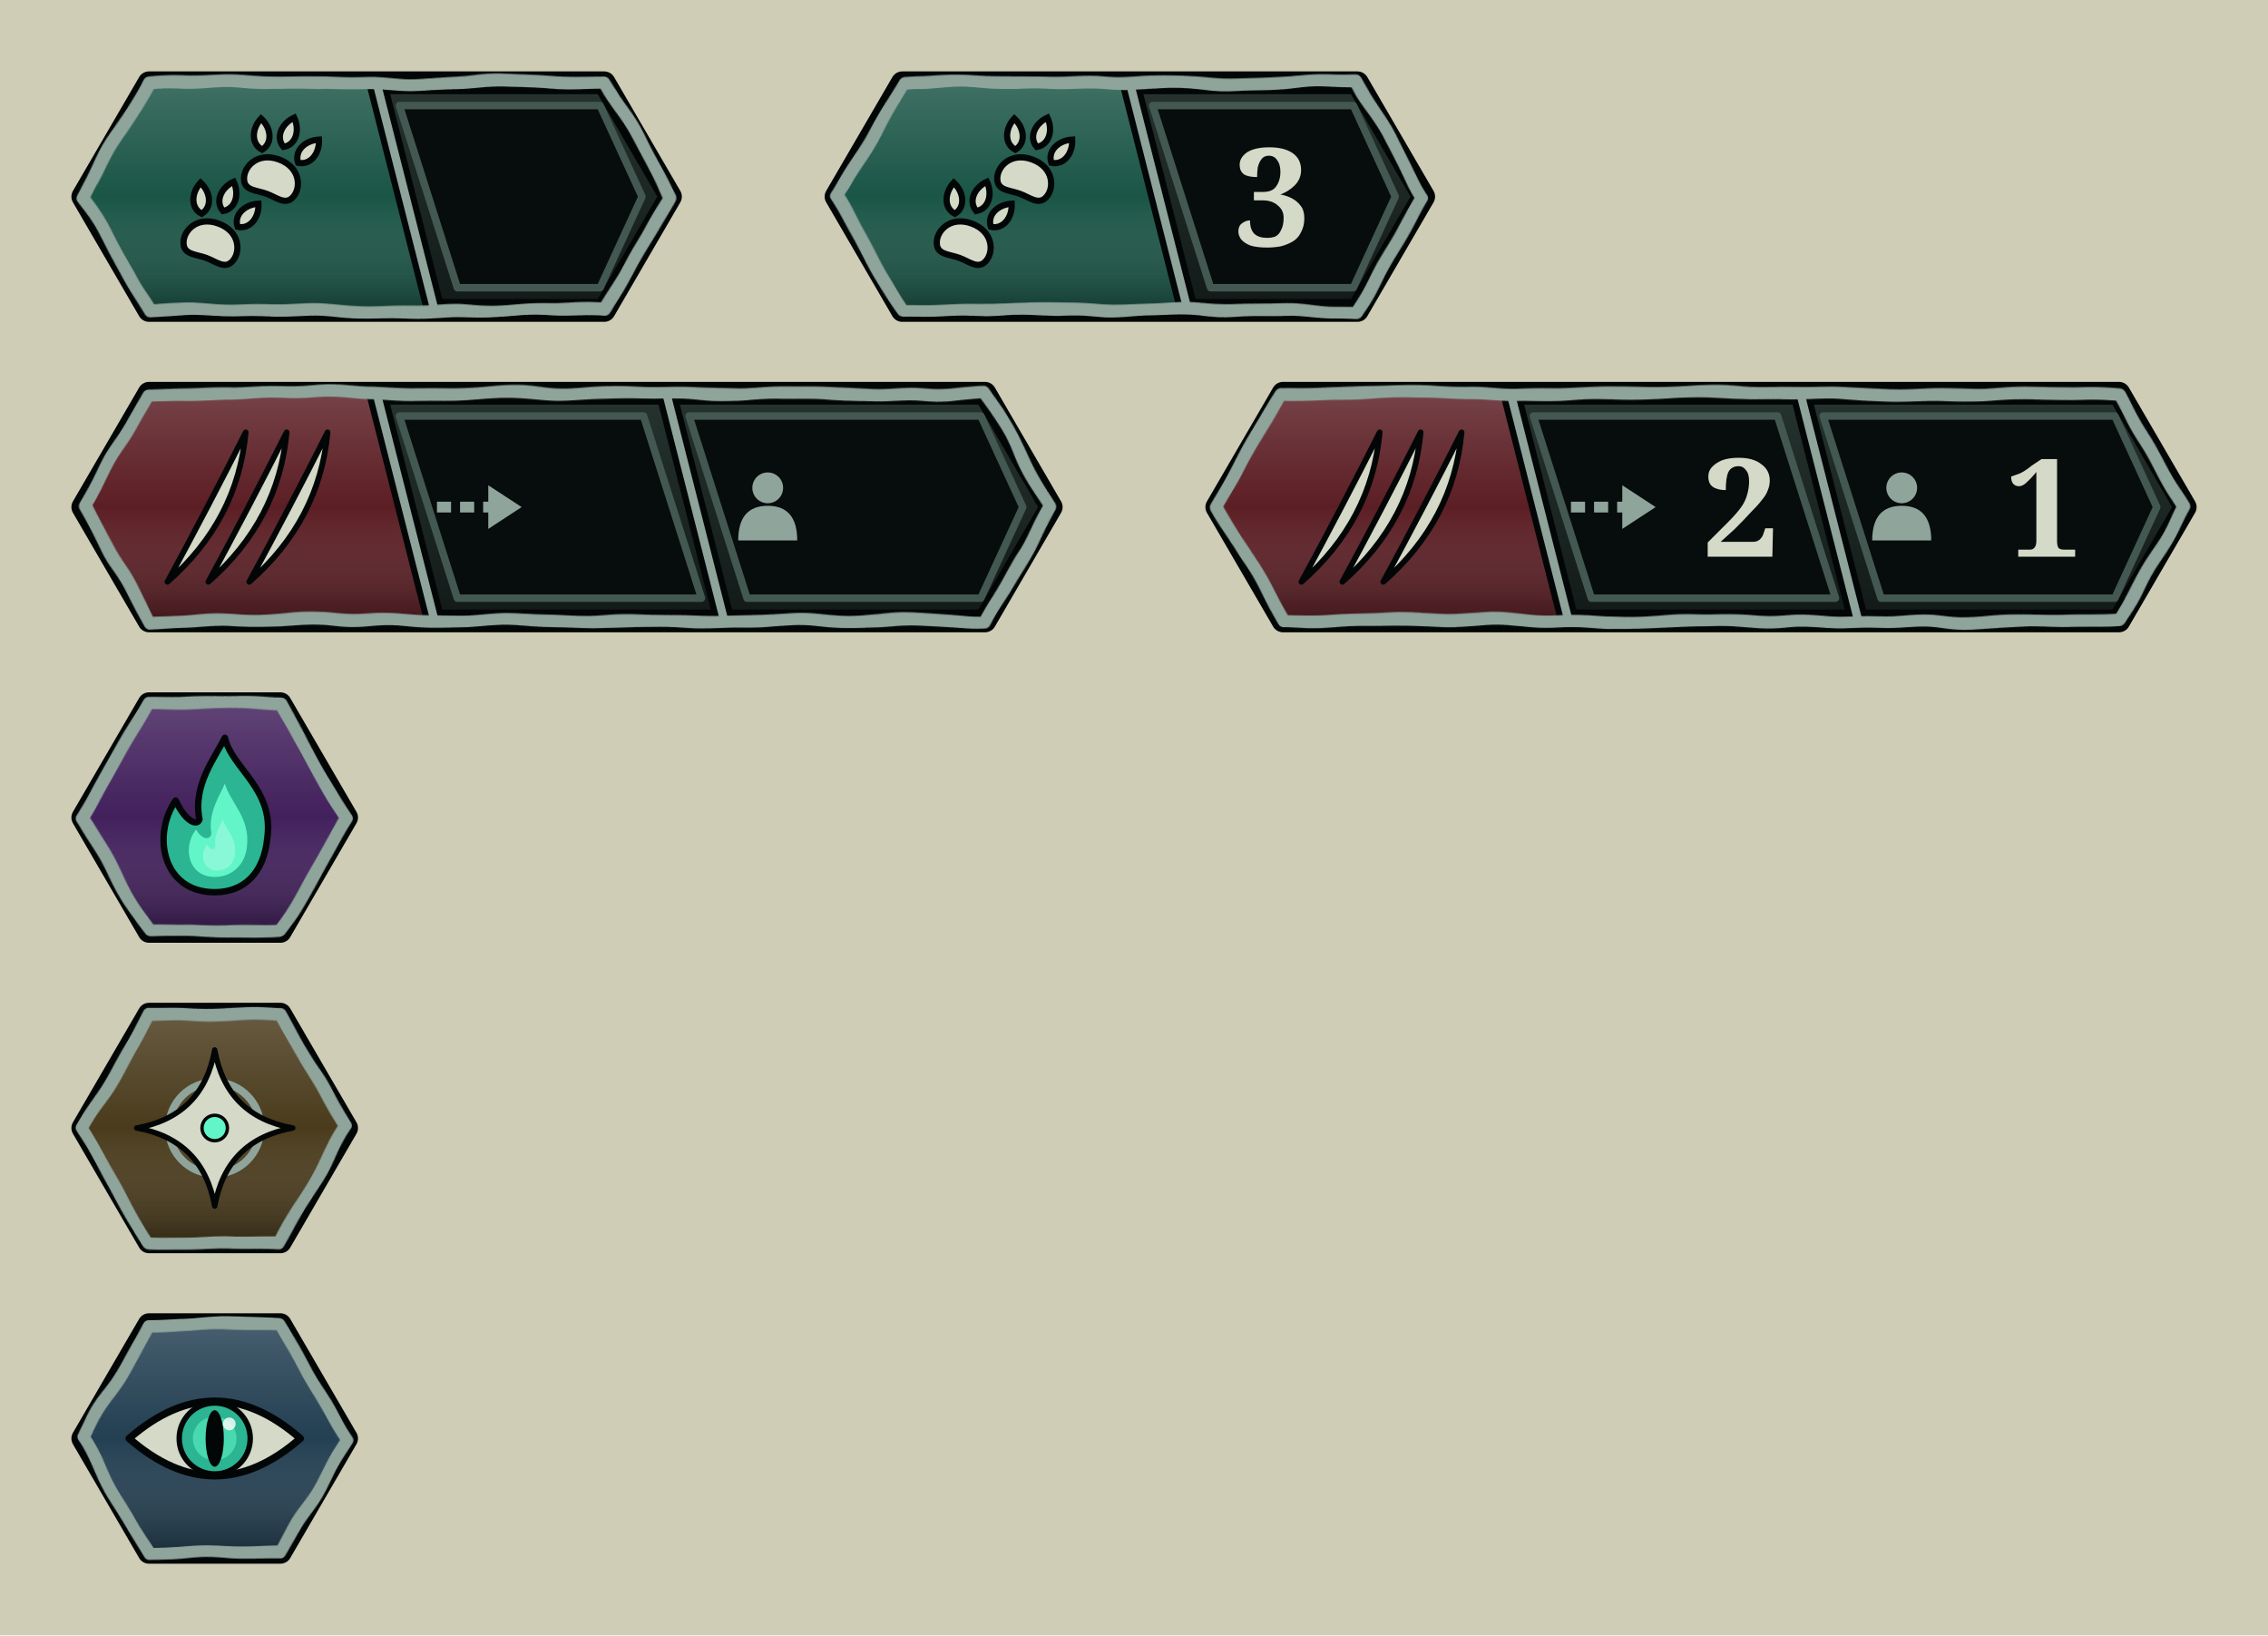
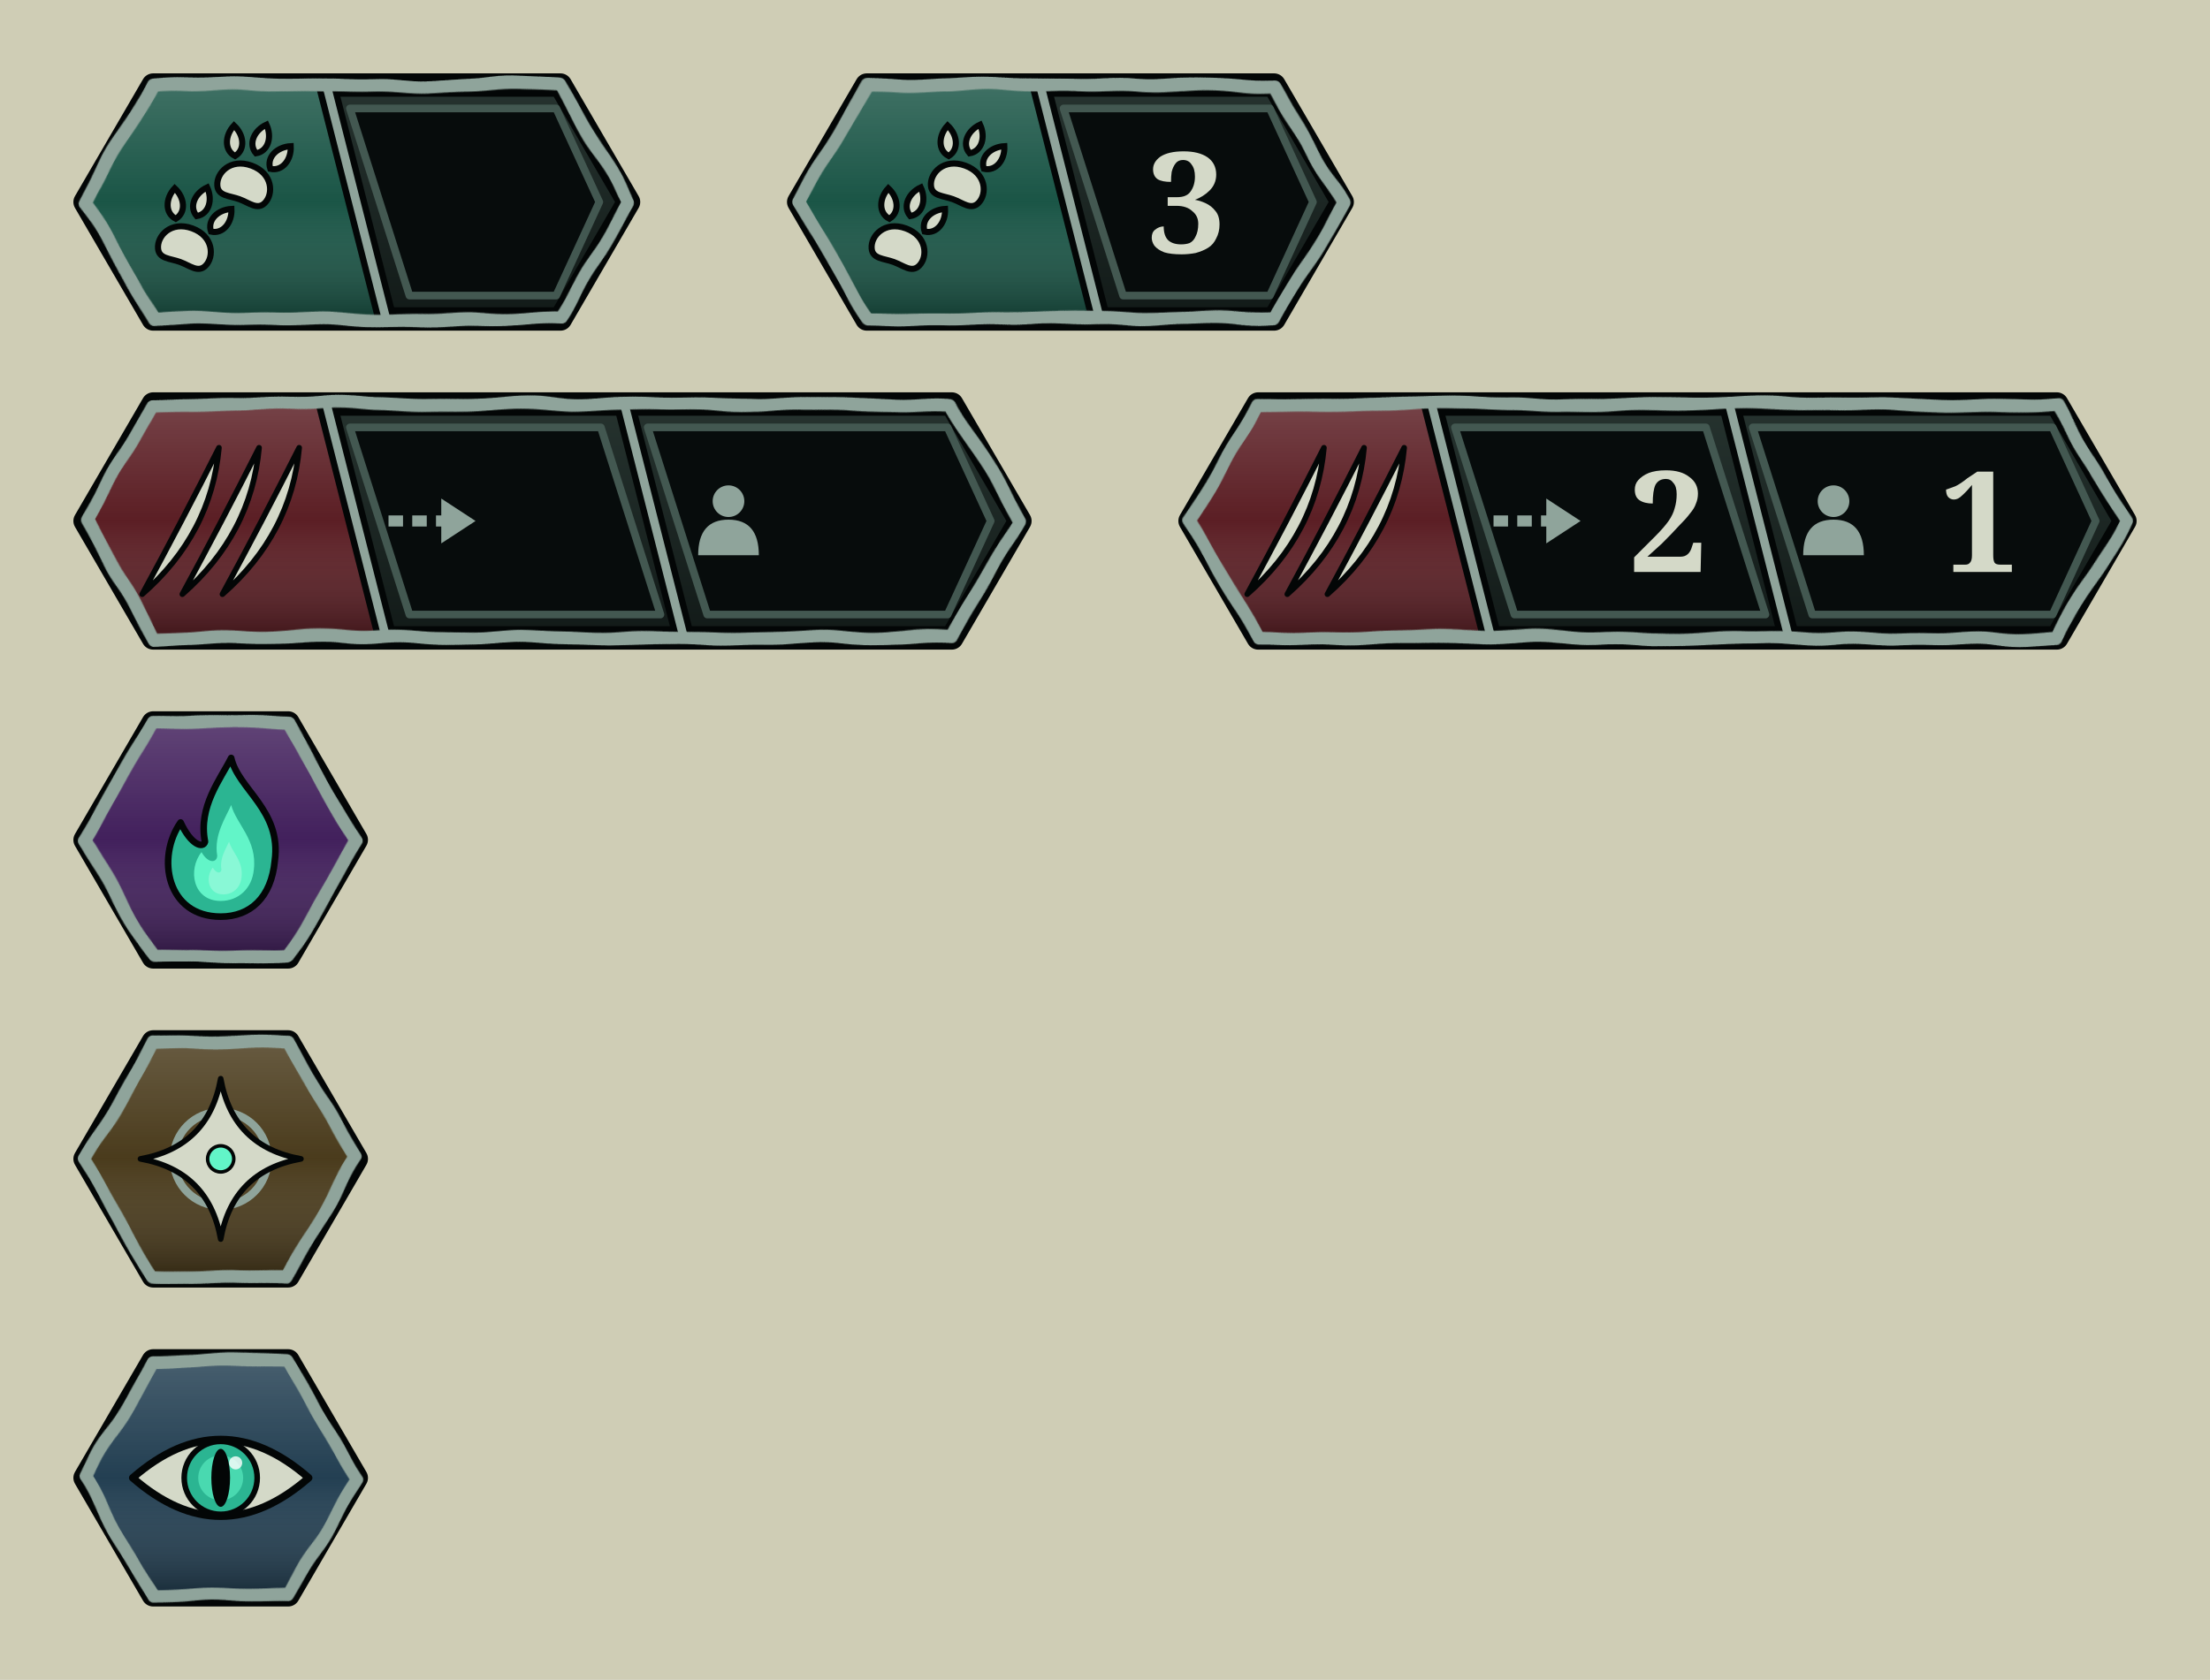
- <svg xmlns="http://www.w3.org/2000/svg" width="54.8mm" height="39.5mm" viewBox="0 0 54.8 39.5">
+ <svg xmlns="http://www.w3.org/2000/svg" width="51.951mm" height="39.5mm" viewBox="0 0 51.951 39.5">
  <defs>
    <filter id="wobble" x="-3%" y="-10%" width="106%" height="120%">
      <feTurbulence type="fractalNoise" baseFrequency="0.45" numOctaves="2" seed="7" result="n" />
      <feDisplacementMap in="SourceGraphic" in2="n" scale="0.25" xChannelSelector="R" yChannelSelector="G" />
    </filter>
    <linearGradient id="bPlate" x1="0" y1="0" x2="0" y2="1">
      <stop offset="0" stop-color="#26332f" />
      <stop offset="1" stop-color="#121a18" />
    </linearGradient>
    <linearGradient id="bSheen" x1="0" y1="0" x2="0" y2="1">
      <stop offset="0" stop-color="#ffffff" stop-opacity="0.16" />
      <stop offset="0.5" stop-color="#ffffff" stop-opacity="0" />
      <stop offset="1" stop-color="#000000" stop-opacity="0.3" />
    </linearGradient>
  </defs>
-   <rect width="54.8" height="39.5" fill="#cfcdb5" />
+   <rect width="51.951" height="39.5" fill="#cfcdb5" />
  <g class="badge-move">
-     <path d="M2,4.75 L3.6,2 L14.6,2 L16.2,4.75 L14.6,7.5 L3.6,7.5 Z" fill="url(#bPlate)" stroke="#030606" stroke-width="0.55" stroke-linejoin="round" />
-     <path d="M2,4.75 L3.6,2 L9.1,2 L10.5,7.5 L3.6,7.5 Z" fill="#1a5546" />
-     <path d="M2,4.75 L3.6,2 L9.1,2 L10.5,7.5 L3.6,7.5 Z" fill="url(#bSheen)" />
-     <path d="M9.65,2.55 L14.5,2.55 L15.512,4.75 L14.5,6.95 L11.05,6.95 Z" fill="#070c0c" stroke="#435851" stroke-width="0.18" stroke-linejoin="round" />
-     <path d="M9.1,2 L10.5,7.5" stroke="#030606" stroke-width="0.5" />
-     <path d="M9.1,2 L10.5,7.5" stroke="#8fa49b" stroke-width="0.2" />
-     <g transform="translate(5.98,4.75) scale(0.43)">
+     <path d="M2,4.75 L3.6,2 L13.175,2 L14.775,4.75 L13.175,7.5 L3.6,7.5 Z" fill="url(#bPlate)" stroke="#030606" stroke-width="0.55" stroke-linejoin="round" />
+     <path d="M2,4.75 L3.6,2 L7.675,2 L9.075,7.5 L3.6,7.5 Z" fill="#1a5546" />
+     <path d="M2,4.75 L3.6,2 L7.675,2 L9.075,7.5 L3.6,7.5 Z" fill="url(#bSheen)" />
+     <path d="M8.225,2.55 L13.075,2.55 L14.088,4.75 L13.075,6.95 L9.625,6.95 Z" fill="#070c0c" stroke="#435851" stroke-width="0.18" stroke-linejoin="round" />
+     <path d="M7.675,2 L9.075,7.5" stroke="#030606" stroke-width="0.5" />
+     <path d="M7.675,2 L9.075,7.5" stroke="#8fa49b" stroke-width="0.2" />
+     <g transform="translate(5.188,4.75) scale(0.41)">
      <g transform="translate(-1.7,1.7) rotate(20)" fill="#d4d9c8" stroke="#030606" stroke-width="0.35">
        <path d="M0,-0.2 C1.3,-0.2 1.75,0.9 1.45,1.55 C1.2,2.1 0.6,1.85 0,1.85 C-0.6,1.85 -1.2,2.1 -1.45,1.55 C-1.75,0.9 -1.3,-0.2 0,-0.2 Z" />
        <path transform="translate(-1.3,-0.95) rotate(-22)" d="M0,-1.15 C0.55,-0.6 0.62,0.25 0,0.6 C-0.62,0.25 -0.55,-0.6 0,-1.15 Z" />
        <path transform="translate(0,-1.55) rotate(0)" d="M0,-1.15 C0.55,-0.6 0.62,0.25 0,0.6 C-0.62,0.25 -0.55,-0.6 0,-1.15 Z" />
        <path transform="translate(1.3,-0.95) rotate(22)" d="M0,-1.15 C0.55,-0.6 0.62,0.25 0,0.6 C-0.62,0.25 -0.55,-0.6 0,-1.15 Z" />
      </g>
      <g transform="translate(1.7,-1.9) rotate(20)" fill="#d4d9c8" stroke="#030606" stroke-width="0.35">
        <path d="M0,-0.2 C1.3,-0.2 1.75,0.9 1.45,1.55 C1.2,2.1 0.6,1.85 0,1.85 C-0.6,1.85 -1.2,2.1 -1.45,1.55 C-1.75,0.9 -1.3,-0.2 0,-0.2 Z" />
        <path transform="translate(-1.3,-0.95) rotate(-22)" d="M0,-1.15 C0.55,-0.6 0.62,0.25 0,0.6 C-0.62,0.25 -0.55,-0.6 0,-1.15 Z" />
        <path transform="translate(0,-1.55) rotate(0)" d="M0,-1.15 C0.55,-0.6 0.62,0.25 0,0.6 C-0.62,0.25 -0.55,-0.6 0,-1.15 Z" />
        <path transform="translate(1.3,-0.95) rotate(22)" d="M0,-1.15 C0.55,-0.6 0.62,0.25 0,0.6 C-0.62,0.25 -0.55,-0.6 0,-1.15 Z" />
      </g>
    </g>
    <g filter="url(#wobble)">
-       <path d="M2,4.75 L3.6,2 L14.6,2 L16.2,4.75 L14.6,7.5 L3.6,7.5 Z" fill="none" stroke="#8fa49b" stroke-width="0.3" stroke-linejoin="round" />
+       <path d="M2,4.75 L3.6,2 L13.175,2 L14.775,4.75 L13.175,7.5 L3.6,7.5 Z" fill="none" stroke="#8fa49b" stroke-width="0.3" stroke-linejoin="round" />
    </g>
  </g>
  <g class="badge-move">
-     <path d="M20.2,4.75 L21.8,2 L32.8,2 L34.4,4.75 L32.8,7.5 L21.8,7.5 Z" fill="url(#bPlate)" stroke="#030606" stroke-width="0.55" stroke-linejoin="round" />
-     <path d="M20.2,4.75 L21.8,2 L27.3,2 L28.7,7.5 L21.8,7.5 Z" fill="#1a5546" />
-     <path d="M20.2,4.75 L21.8,2 L27.3,2 L28.7,7.5 L21.8,7.5 Z" fill="url(#bSheen)" />
-     <path d="M27.85,2.55 L32.7,2.55 L33.712,4.75 L32.7,6.95 L29.25,6.95 Z" fill="#070c0c" stroke="#435851" stroke-width="0.18" stroke-linejoin="round" />
-     <text x="30.75" y="5.95" font-family="'Linux Libertine O', 'EB Garamond', serif" font-weight="bold" font-size="3.3" text-anchor="middle" fill="#d4d9c8">3</text>
-     <path d="M27.3,2 L28.7,7.5" stroke="#030606" stroke-width="0.5" />
-     <path d="M27.3,2 L28.7,7.5" stroke="#8fa49b" stroke-width="0.2" />
-     <g transform="translate(24.18,4.75) scale(0.43)">
+     <path d="M18.775,4.75 L20.375,2 L29.951,2 L31.551,4.75 L29.951,7.5 L20.375,7.5 Z" fill="url(#bPlate)" stroke="#030606" stroke-width="0.55" stroke-linejoin="round" />
+     <path d="M18.775,4.75 L20.375,2 L24.451,2 L25.851,7.5 L20.375,7.5 Z" fill="#1a5546" />
+     <path d="M18.775,4.75 L20.375,2 L24.451,2 L25.851,7.5 L20.375,7.5 Z" fill="url(#bSheen)" />
+     <path d="M25.001,2.55 L29.851,2.55 L30.863,4.75 L29.851,6.95 L26.401,6.95 Z" fill="#070c0c" stroke="#435851" stroke-width="0.18" stroke-linejoin="round" />
+     <text x="27.901" y="5.95" font-family="'Linux Libertine O', 'EB Garamond', serif" font-weight="bold" font-size="3.3" text-anchor="middle" fill="#d4d9c8">3</text>
+     <path d="M24.451,2 L25.851,7.5" stroke="#030606" stroke-width="0.5" />
+     <path d="M24.451,2 L25.851,7.5" stroke="#8fa49b" stroke-width="0.2" />
+     <g transform="translate(21.963,4.75) scale(0.41)">
      <g transform="translate(-1.7,1.7) rotate(20)" fill="#d4d9c8" stroke="#030606" stroke-width="0.35">
        <path d="M0,-0.2 C1.3,-0.2 1.75,0.9 1.45,1.55 C1.2,2.1 0.6,1.85 0,1.85 C-0.6,1.85 -1.2,2.1 -1.45,1.55 C-1.75,0.9 -1.3,-0.2 0,-0.2 Z" />
        <path transform="translate(-1.3,-0.95) rotate(-22)" d="M0,-1.15 C0.55,-0.6 0.62,0.25 0,0.6 C-0.62,0.25 -0.55,-0.6 0,-1.15 Z" />
        <path transform="translate(0,-1.55) rotate(0)" d="M0,-1.15 C0.55,-0.6 0.62,0.25 0,0.6 C-0.62,0.25 -0.55,-0.6 0,-1.15 Z" />
        <path transform="translate(1.3,-0.95) rotate(22)" d="M0,-1.15 C0.55,-0.6 0.62,0.25 0,0.6 C-0.62,0.25 -0.55,-0.6 0,-1.15 Z" />
      </g>
      <g transform="translate(1.7,-1.9) rotate(20)" fill="#d4d9c8" stroke="#030606" stroke-width="0.35">
        <path d="M0,-0.2 C1.3,-0.2 1.75,0.9 1.45,1.55 C1.2,2.1 0.6,1.85 0,1.85 C-0.6,1.85 -1.2,2.1 -1.45,1.55 C-1.75,0.9 -1.3,-0.2 0,-0.2 Z" />
        <path transform="translate(-1.3,-0.95) rotate(-22)" d="M0,-1.15 C0.55,-0.6 0.62,0.25 0,0.6 C-0.62,0.25 -0.55,-0.6 0,-1.15 Z" />
        <path transform="translate(0,-1.55) rotate(0)" d="M0,-1.15 C0.55,-0.6 0.62,0.25 0,0.6 C-0.62,0.25 -0.55,-0.6 0,-1.15 Z" />
        <path transform="translate(1.3,-0.95) rotate(22)" d="M0,-1.15 C0.55,-0.6 0.62,0.25 0,0.6 C-0.62,0.25 -0.55,-0.6 0,-1.15 Z" />
      </g>
    </g>
    <g filter="url(#wobble)">
-       <path d="M20.2,4.75 L21.8,2 L32.8,2 L34.4,4.75 L32.8,7.5 L21.8,7.5 Z" fill="none" stroke="#8fa49b" stroke-width="0.3" stroke-linejoin="round" />
+       <path d="M18.775,4.75 L20.375,2 L29.951,2 L31.551,4.75 L29.951,7.5 L20.375,7.5 Z" fill="none" stroke="#8fa49b" stroke-width="0.3" stroke-linejoin="round" />
    </g>
  </g>
  <g class="badge-attack">
-     <path d="M2,12.25 L3.6,9.5 L23.8,9.5 L25.4,12.25 L23.8,15 L3.6,15 Z" fill="url(#bPlate)" stroke="#030606" stroke-width="0.55" stroke-linejoin="round" />
-     <path d="M2,12.25 L3.6,9.5 L9.1,9.5 L10.5,15 L3.6,15 Z" fill="#5b1e24" />
-     <path d="M2,12.25 L3.6,9.5 L9.1,9.5 L10.5,15 L3.6,15 Z" fill="url(#bSheen)" />
-     <path d="M9.65,10.05 L15.55,10.05 L16.95,14.45 L11.05,14.45 Z" fill="#070c0c" stroke="#435851" stroke-width="0.18" stroke-linejoin="round" />
-     <g transform="translate(11.55,12.25) scale(0.62)">
+     <path d="M2,12.25 L3.6,9.5 L22.375,9.5 L23.975,12.25 L22.375,15 L3.6,15 Z" fill="url(#bPlate)" stroke="#030606" stroke-width="0.55" stroke-linejoin="round" />
+     <path d="M2,12.25 L3.6,9.5 L7.675,9.5 L9.075,15 L3.6,15 Z" fill="#5b1e24" />
+     <path d="M2,12.25 L3.6,9.5 L7.675,9.5 L9.075,15 L3.6,15 Z" fill="url(#bSheen)" />
+     <path d="M8.225,10.05 L14.125,10.05 L15.525,14.45 L9.625,14.45 Z" fill="#070c0c" stroke="#435851" stroke-width="0.18" stroke-linejoin="round" />
+     <g transform="translate(10.125,12.25) scale(0.62)">
      <path d="M-1.6,0 L0.6,0" stroke="#8fa49b" stroke-width="0.42" stroke-dasharray="0.55 0.35" />
      <path d="M0.4,-0.85 L1.7,0 L0.4,0.85 Z" fill="#8fa49b" />
    </g>
-     <path d="M16.65,10.05 L23.7,10.05 L24.712,12.25 L23.7,14.45 L18.05,14.45 Z" fill="#070c0c" stroke="#435851" stroke-width="0.18" stroke-linejoin="round" />
-     <g transform="translate(18.55,12.25) scale(0.62)">
+     <path d="M15.225,10.05 L22.275,10.05 L23.288,12.25 L22.275,14.45 L16.625,14.45 Z" fill="#070c0c" stroke="#435851" stroke-width="0.18" stroke-linejoin="round" />
+     <g transform="translate(17.125,12.25) scale(0.62)">
      <circle cx="0" cy="-0.75" r="0.6" fill="#8fa49b" />
      <path d="M-1.15,1.3 Q-1.15,-0.05 0,-0.05 Q1.15,-0.05 1.15,1.3 Z" fill="#8fa49b" />
    </g>
-     <path d="M9.1,9.5 L10.5,15" stroke="#030606" stroke-width="0.5" />
-     <path d="M9.1,9.5 L10.5,15" stroke="#8fa49b" stroke-width="0.2" />
-     <path d="M16.1,9.5 L17.5,15" stroke="#030606" stroke-width="0.5" />
-     <path d="M16.1,9.5 L17.5,15" stroke="#8fa49b" stroke-width="0.2" />
-     <g transform="translate(5.98,12.25) scale(0.43)">
+     <path d="M7.675,9.5 L9.075,15" stroke="#030606" stroke-width="0.5" />
+     <path d="M7.675,9.5 L9.075,15" stroke="#8fa49b" stroke-width="0.2" />
+     <path d="M14.675,9.5 L16.075,15" stroke="#030606" stroke-width="0.5" />
+     <path d="M14.675,9.5 L16.075,15" stroke="#8fa49b" stroke-width="0.2" />
+     <g transform="translate(5.188,12.25) scale(0.41)">
      <path d="M-0.1,-4.2 Q-0.55,0.74 -4.5,4.2 Q-2.25,0.06 -0.1,-4.2 Z" fill="#d4d9c8" stroke="#030606" stroke-width="0.32" stroke-linejoin="round" />
      <path d="M2.2,-4.2 Q1.75,0.74 -2.2,4.2 Q0.05,0.06 2.2,-4.2 Z" fill="#d4d9c8" stroke="#030606" stroke-width="0.32" stroke-linejoin="round" />
      <path d="M4.5,-4.2 Q4.05,0.74 0.1,4.2 Q2.35,0.06 4.5,-4.2 Z" fill="#d4d9c8" stroke="#030606" stroke-width="0.32" stroke-linejoin="round" />
    </g>
    <g filter="url(#wobble)">
-       <path d="M2,12.25 L3.6,9.5 L23.8,9.5 L25.4,12.25 L23.8,15 L3.6,15 Z" fill="none" stroke="#8fa49b" stroke-width="0.3" stroke-linejoin="round" />
+       <path d="M2,12.25 L3.6,9.5 L22.375,9.5 L23.975,12.25 L22.375,15 L3.6,15 Z" fill="none" stroke="#8fa49b" stroke-width="0.3" stroke-linejoin="round" />
    </g>
  </g>
  <g class="badge-attack">
-     <path d="M29.4,12.25 L31,9.5 L51.2,9.5 L52.8,12.25 L51.2,15 L31,15 Z" fill="url(#bPlate)" stroke="#030606" stroke-width="0.55" stroke-linejoin="round" />
-     <path d="M29.4,12.25 L31,9.5 L36.5,9.5 L37.9,15 L31,15 Z" fill="#5b1e24" />
-     <path d="M29.4,12.25 L31,9.5 L36.5,9.5 L37.9,15 L31,15 Z" fill="url(#bSheen)" />
-     <path d="M37.05,10.05 L42.95,10.05 L44.35,14.45 L38.45,14.45 Z" fill="#070c0c" stroke="#435851" stroke-width="0.18" stroke-linejoin="round" />
-     <g transform="translate(38.95,12.25) scale(0.62)">
+     <path d="M27.975,12.25 L29.575,9.5 L48.351,9.5 L49.951,12.25 L48.351,15 L29.575,15 Z" fill="url(#bPlate)" stroke="#030606" stroke-width="0.55" stroke-linejoin="round" />
+     <path d="M27.975,12.25 L29.575,9.5 L33.651,9.5 L35.051,15 L29.575,15 Z" fill="#5b1e24" />
+     <path d="M27.975,12.25 L29.575,9.5 L33.651,9.5 L35.051,15 L29.575,15 Z" fill="url(#bSheen)" />
+     <path d="M34.201,10.05 L40.101,10.05 L41.501,14.45 L35.601,14.45 Z" fill="#070c0c" stroke="#435851" stroke-width="0.18" stroke-linejoin="round" />
+     <g transform="translate(36.101,12.25) scale(0.62)">
      <path d="M-1.6,0 L0.6,0" stroke="#8fa49b" stroke-width="0.42" stroke-dasharray="0.55 0.35" />
      <path d="M0.4,-0.85 L1.7,0 L0.4,0.85 Z" fill="#8fa49b" />
    </g>
-     <text x="42.075" y="13.45" font-family="'Linux Libertine O', 'EB Garamond', serif" font-weight="bold" font-size="3.3" text-anchor="middle" fill="#d4d9c8">2</text>
-     <path d="M44.05,10.05 L51.1,10.05 L52.112,12.25 L51.1,14.45 L45.45,14.45 Z" fill="#070c0c" stroke="#435851" stroke-width="0.18" stroke-linejoin="round" />
-     <g transform="translate(45.95,12.25) scale(0.62)">
+     <text x="39.226" y="13.45" font-family="'Linux Libertine O', 'EB Garamond', serif" font-weight="bold" font-size="3.3" text-anchor="middle" fill="#d4d9c8">2</text>
+     <path d="M41.201,10.05 L48.251,10.05 L49.263,12.25 L48.251,14.45 L42.601,14.45 Z" fill="#070c0c" stroke="#435851" stroke-width="0.18" stroke-linejoin="round" />
+     <g transform="translate(43.101,12.25) scale(0.62)">
      <circle cx="0" cy="-0.75" r="0.6" fill="#8fa49b" />
      <path d="M-1.15,1.3 Q-1.15,-0.05 0,-0.05 Q1.15,-0.05 1.15,1.3 Z" fill="#8fa49b" />
    </g>
-     <text x="49.375" y="13.45" font-family="'Linux Libertine O', 'EB Garamond', serif" font-weight="bold" font-size="3.3" text-anchor="middle" fill="#d4d9c8">1</text>
-     <path d="M36.5,9.5 L37.9,15" stroke="#030606" stroke-width="0.5" />
-     <path d="M36.5,9.5 L37.9,15" stroke="#8fa49b" stroke-width="0.2" />
-     <path d="M43.5,9.5 L44.9,15" stroke="#030606" stroke-width="0.5" />
-     <path d="M43.5,9.5 L44.9,15" stroke="#8fa49b" stroke-width="0.2" />
-     <g transform="translate(33.38,12.25) scale(0.43)">
+     <text x="46.526" y="13.45" font-family="'Linux Libertine O', 'EB Garamond', serif" font-weight="bold" font-size="3.3" text-anchor="middle" fill="#d4d9c8">1</text>
+     <path d="M33.651,9.5 L35.051,15" stroke="#030606" stroke-width="0.5" />
+     <path d="M33.651,9.5 L35.051,15" stroke="#8fa49b" stroke-width="0.2" />
+     <path d="M40.651,9.5 L42.051,15" stroke="#030606" stroke-width="0.5" />
+     <path d="M40.651,9.5 L42.051,15" stroke="#8fa49b" stroke-width="0.2" />
+     <g transform="translate(31.163,12.25) scale(0.41)">
      <path d="M-0.1,-4.2 Q-0.55,0.74 -4.5,4.2 Q-2.25,0.06 -0.1,-4.2 Z" fill="#d4d9c8" stroke="#030606" stroke-width="0.32" stroke-linejoin="round" />
      <path d="M2.2,-4.2 Q1.75,0.74 -2.2,4.2 Q0.05,0.06 2.2,-4.2 Z" fill="#d4d9c8" stroke="#030606" stroke-width="0.32" stroke-linejoin="round" />
      <path d="M4.5,-4.2 Q4.05,0.74 0.1,4.2 Q2.35,0.06 4.5,-4.2 Z" fill="#d4d9c8" stroke="#030606" stroke-width="0.32" stroke-linejoin="round" />
    </g>
    <g filter="url(#wobble)">
-       <path d="M29.4,12.25 L31,9.5 L51.2,9.5 L52.8,12.25 L51.2,15 L31,15 Z" fill="none" stroke="#8fa49b" stroke-width="0.3" stroke-linejoin="round" />
+       <path d="M27.975,12.25 L29.575,9.5 L48.351,9.5 L49.951,12.25 L48.351,15 L29.575,15 Z" fill="none" stroke="#8fa49b" stroke-width="0.3" stroke-linejoin="round" />
    </g>
  </g>
  <g class="badge-transform">
    <path d="M2,19.75 L3.6,17 L6.775,17 L8.375,19.75 L6.775,22.5 L3.6,22.5 Z" fill="url(#bPlate)" stroke="#030606" stroke-width="0.55" stroke-linejoin="round" />
    <path d="M2,19.75 L3.6,17 L6.775,17 L8.375,19.75 L6.775,22.5 L3.6,22.5 Z" fill="#42205c" />
    <path d="M2,19.75 L3.6,17 L6.775,17 L8.375,19.75 L6.775,22.5 L3.6,22.5 Z" fill="url(#bSheen)" />
    <g transform="translate(5.188,19.75) scale(0.41)">
      <path d="M0,4.4 C-3.1,4.4 -3.7,1.0 -2.3,-1.0 C-1.7,0.3 -1.0,0.5 -0.9,0.1 C-1.3,-1.9 0,-3.5 0.6,-4.7 C1.0,-2.9 3.5,-1.7 3.1,1.2 C2.9,3.3 1.7,4.4 0,4.4 Z" fill="#2bb592" stroke="#030606" stroke-width="0.38" stroke-linejoin="round" />
      <path d="M0,3.5 C-1.6,3.5 -1.9,1.7 -1.1,0.7 C-0.7,1.4 -0.2,1.3 -0.2,0.9 C-0.4,-0.3 0.3,-1.3 0.6,-2.0 C0.9,-0.9 2.1,0.0 1.9,1.7 C1.8,2.8 1.0,3.5 0,3.5 Z" fill="#62f5c8" />
      <path d="M0,3.5 C-1.6,3.5 -1.9,1.7 -1.1,0.7 C-0.7,1.4 -0.2,1.3 -0.2,0.9 C-0.4,-0.3 0.3,-1.3 0.6,-2.0 C0.9,-0.9 2.1,0.0 1.9,1.7 C1.8,2.8 1.0,3.5 0,3.5 Z" fill="#ffffff" opacity="0.25" transform="translate(0.15,1.2) scale(0.55)" />
    </g>
    <g filter="url(#wobble)">
      <path d="M2,19.75 L3.6,17 L6.775,17 L8.375,19.75 L6.775,22.5 L3.6,22.5 Z" fill="none" stroke="#8fa49b" stroke-width="0.3" stroke-linejoin="round" />
    </g>
  </g>
  <g class="badge-action">
    <path d="M2,27.25 L3.6,24.5 L6.775,24.5 L8.375,27.25 L6.775,30 L3.6,30 Z" fill="url(#bPlate)" stroke="#030606" stroke-width="0.55" stroke-linejoin="round" />
    <path d="M2,27.25 L3.6,24.5 L6.775,24.5 L8.375,27.25 L6.775,30 L3.6,30 Z" fill="#4a3b1c" />
    <path d="M2,27.25 L3.6,24.5 L6.775,24.5 L8.375,27.25 L6.775,30 L3.6,30 Z" fill="url(#bSheen)" />
    <g transform="translate(5.188,27.25) scale(0.41)">
      <circle r="2.7" fill="none" stroke="#8fa49b" stroke-width="0.45" />
      <path d="M0,-4.6 Q0.7,-0.7 4.6,0 Q0.7,0.7 0,4.6 Q-0.7,0.7 -4.6,0 Q-0.7,-0.7 0,-4.6 Z" fill="#d4d9c8" stroke="#030606" stroke-width="0.32" stroke-linejoin="round" />
      <circle r="0.75" fill="#62f5c8" stroke="#030606" stroke-width="0.2" />
    </g>
    <g filter="url(#wobble)">
      <path d="M2,27.25 L3.6,24.5 L6.775,24.5 L8.375,27.25 L6.775,30 L3.6,30 Z" fill="none" stroke="#8fa49b" stroke-width="0.3" stroke-linejoin="round" />
    </g>
  </g>
  <g class="badge-passive">
    <path d="M2,34.75 L3.6,32 L6.775,32 L8.375,34.75 L6.775,37.5 L3.6,37.5 Z" fill="url(#bPlate)" stroke="#030606" stroke-width="0.55" stroke-linejoin="round" />
    <path d="M2,34.75 L3.6,32 L6.775,32 L8.375,34.75 L6.775,37.5 L3.6,37.5 Z" fill="#233f52" />
    <path d="M2,34.75 L3.6,32 L6.775,32 L8.375,34.75 L6.775,37.5 L3.6,37.5 Z" fill="url(#bSheen)" />
    <g transform="translate(5.188,34.75) scale(0.44)">
      <path d="M-4.7,0 Q0,-4.1 4.7,0 Q0,4.1 -4.7,0 Z" fill="#d4d9c8" stroke="#030606" stroke-width="0.4" stroke-linejoin="round" />
      <circle r="1.95" fill="#2bb592" stroke="#030606" stroke-width="0.3" />
      <circle r="1.2" fill="#62f5c8" opacity="0.55" />
      <ellipse rx="0.5" ry="1.55" fill="#030606" />
      <circle cx="0.8" cy="-0.8" r="0.35" fill="#fff" opacity="0.8" />
    </g>
    <g filter="url(#wobble)">
      <path d="M2,34.75 L3.6,32 L6.775,32 L8.375,34.75 L6.775,37.5 L3.6,37.5 Z" fill="none" stroke="#8fa49b" stroke-width="0.3" stroke-linejoin="round" />
    </g>
  </g>
</svg>
